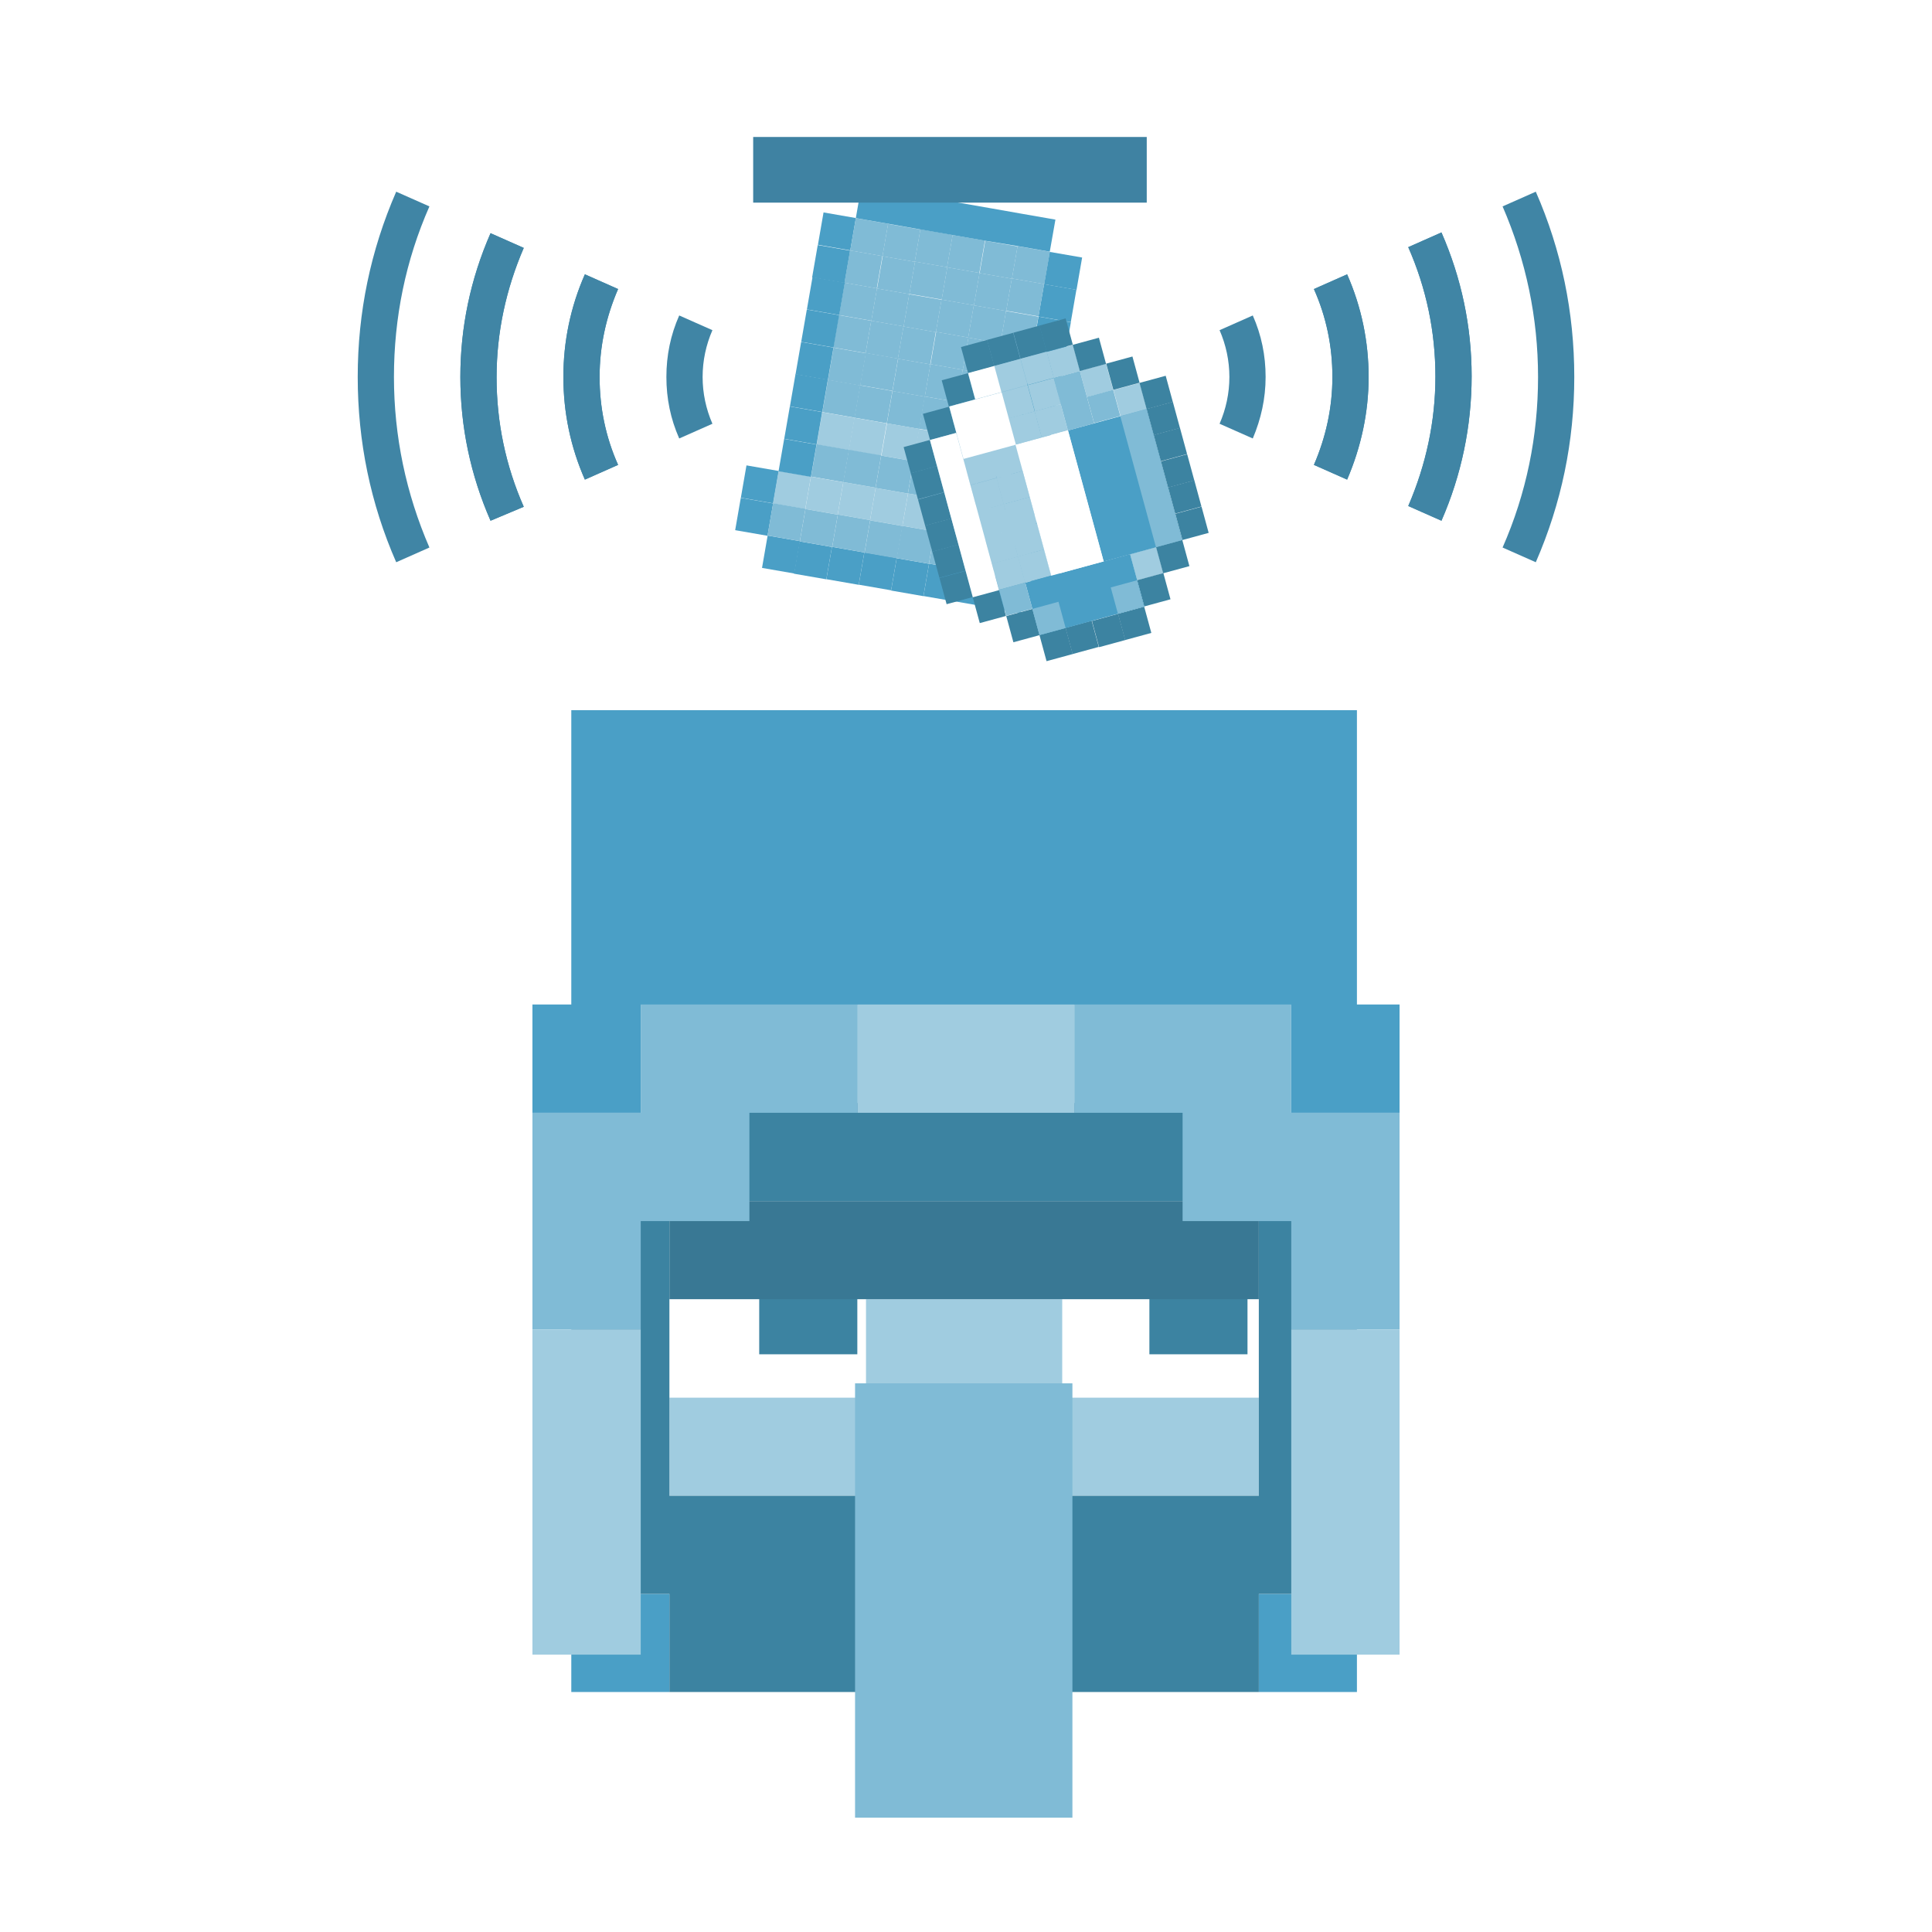
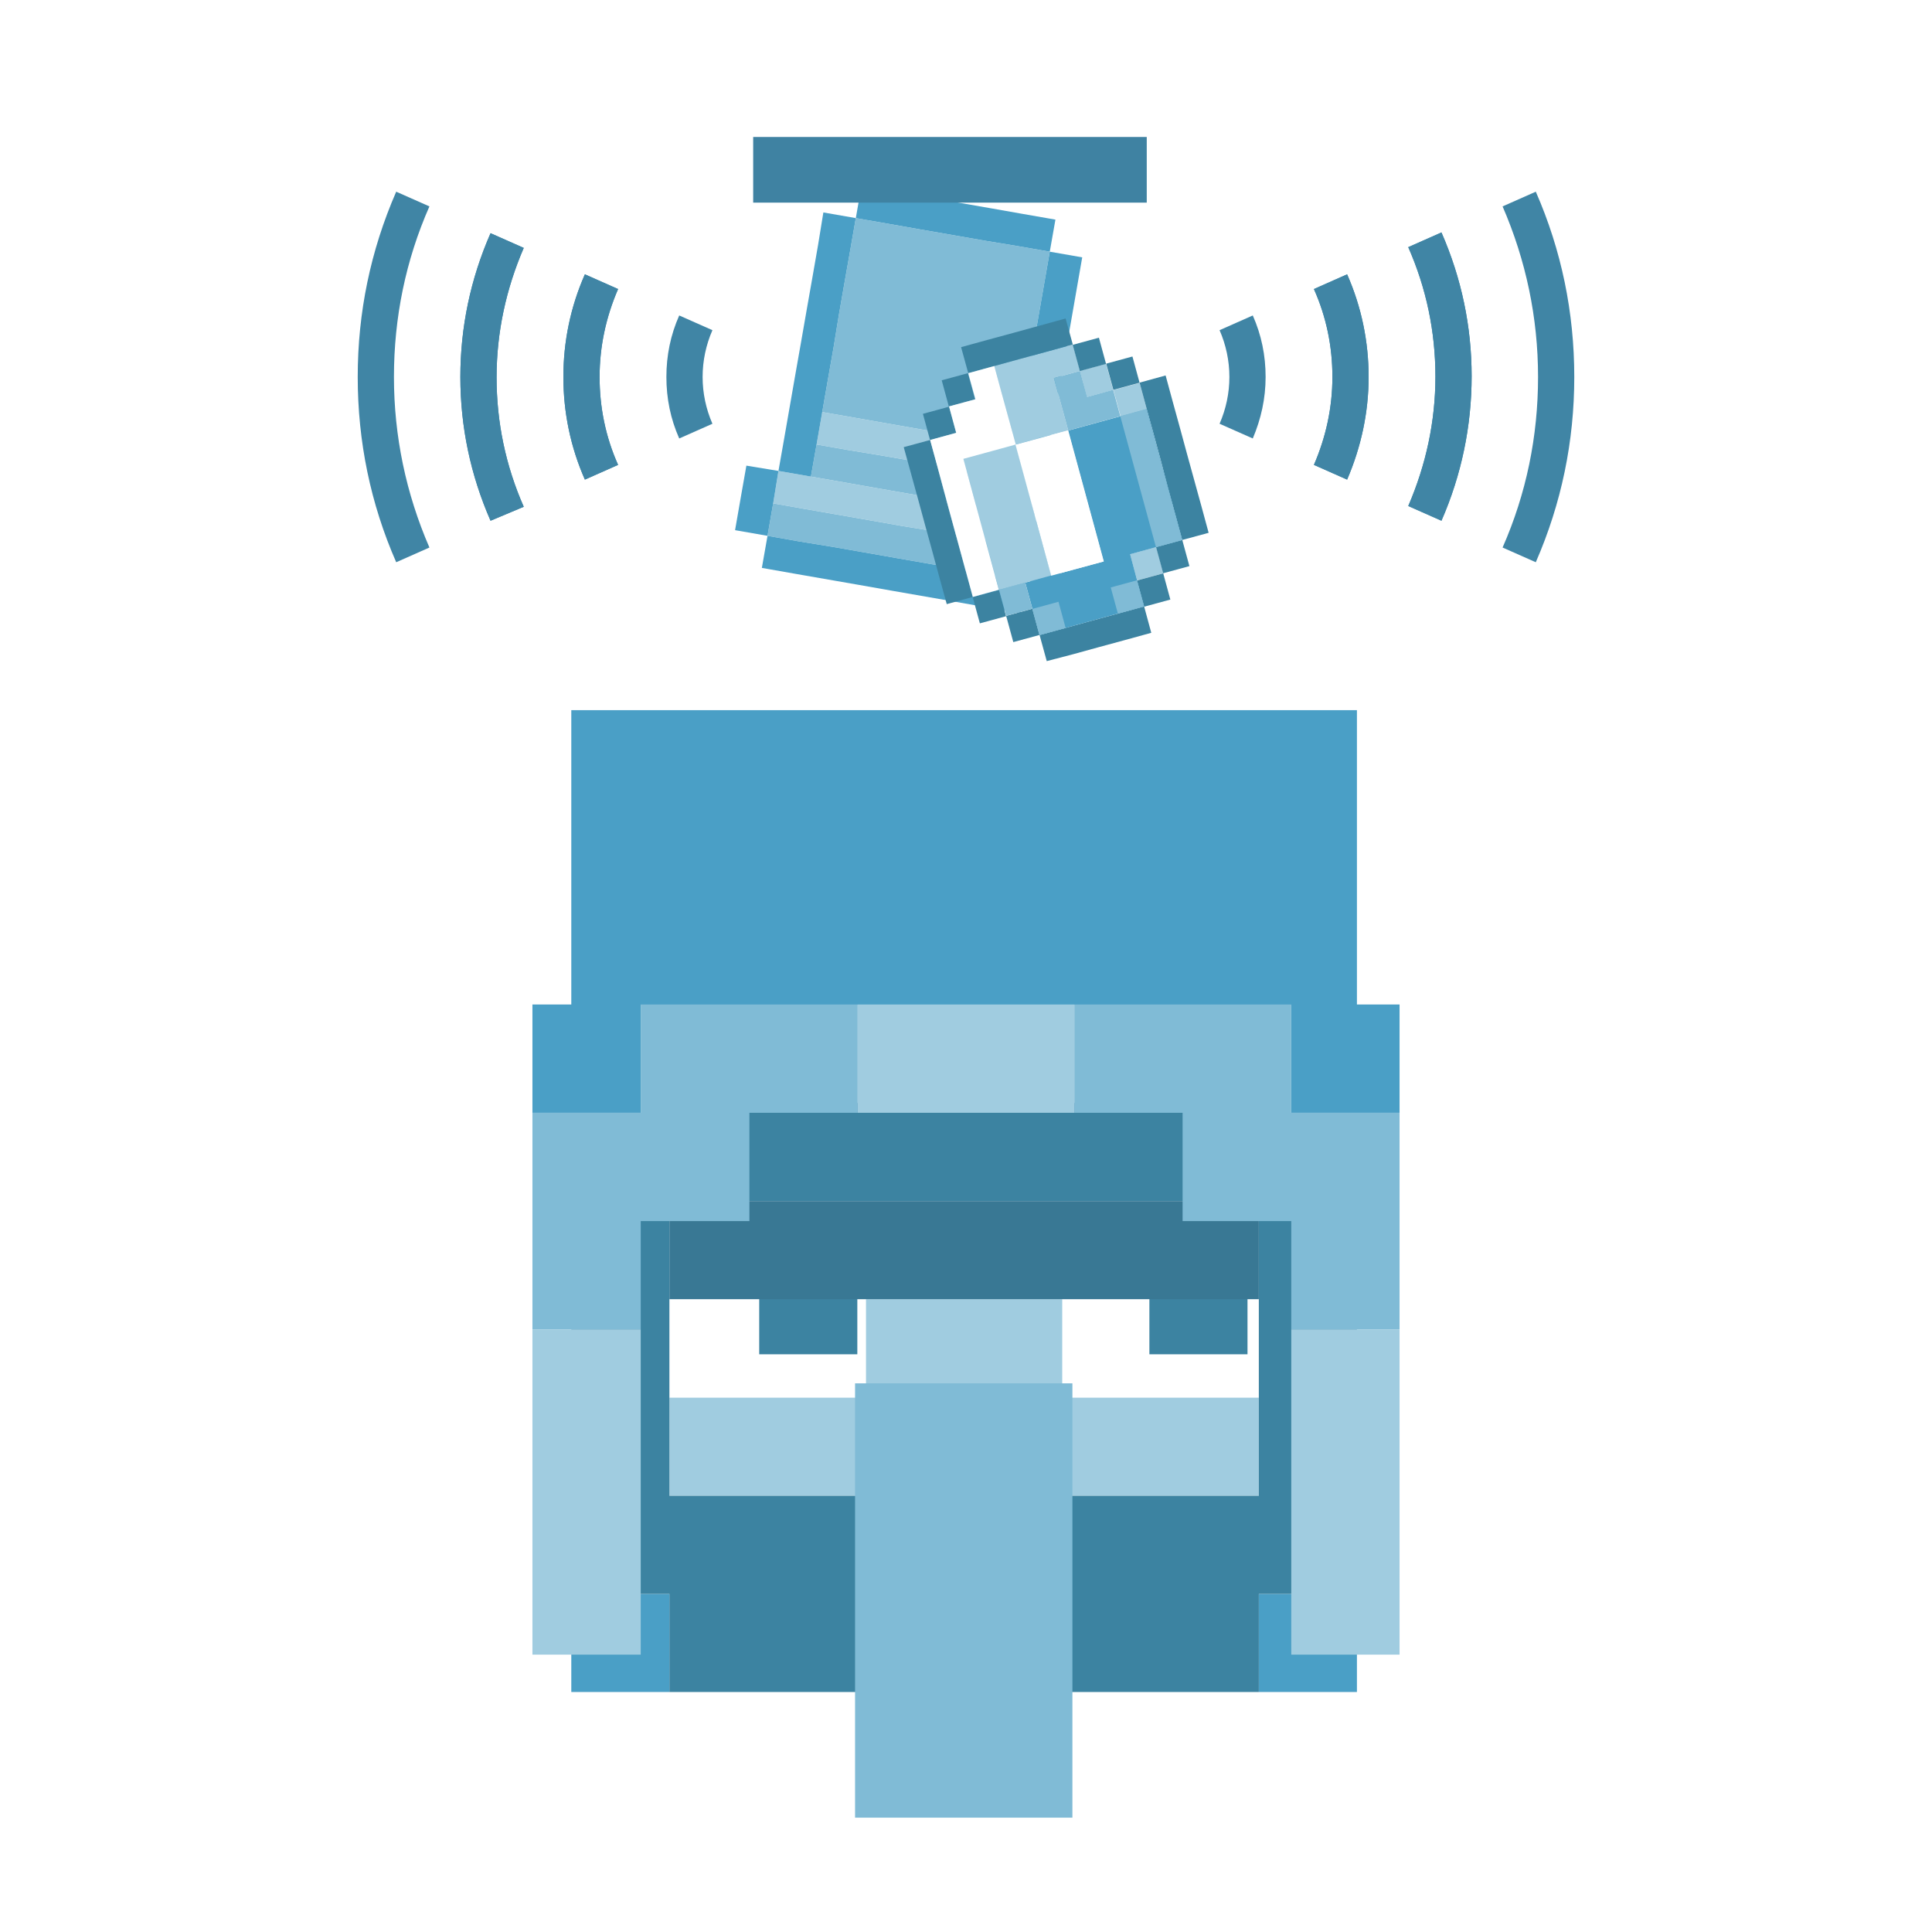
- <svg xmlns="http://www.w3.org/2000/svg" version="1.1" id="calling_bell" x="0px" y="0px" viewBox="0 0 512 512" style="enable-background:new 0 0 512 512;" xml:space="preserve">
+ <svg xmlns="http://www.w3.org/2000/svg" version="1.1" id="percurro_shamir" x="0px" y="0px" viewBox="0 0 512 512" style="enable-background:new 0 0 512 512;" xml:space="preserve">
  <style type="text/css">
	.st0{fill:#FFFFFF;}
	.st1{fill:#3C83A1;}
	.st2{fill:#A0CCE0;}
	.st3{fill:#4A9FC6;}
	.st4{fill:#397894;}
	.st5{fill:#80BBD6;}
	.st6{fill:#3F82A2;}
	.st7{fill:#4085A5;}
</style>
  <rect class="st0" width="512" height="512" />
  <g>
    <g>
      <g id="XMLID_39_">
        <rect id="XMLID_41_" x="304.6" y="332.9" class="st1" width="26" height="26" />
        <polygon class="st2" points="203.5,370.4 177.4,370.4 177.4,396.4 203.5,396.4 229.5,396.4 229.5,370.4    " />
        <rect id="XMLID_111_" x="201.2" y="332.9" class="st1" width="26" height="26" />
        <polygon class="st2" points="255.5,344.3 229.5,344.3 229.5,370.4 255.5,370.4 281.5,370.4 281.5,344.3    " />
        <rect id="XMLID_166_" x="151.4" y="422.4" class="st3" width="26" height="26" />
        <rect id="XMLID_241_" x="333.6" y="422.4" class="st3" width="26" height="26" />
        <polygon class="st4" points="307.6,318.3 281.5,318.3 255.5,318.3 229.5,318.3 203.5,318.3 177.4,318.3 177.4,344.3 203.5,344.3      229.5,344.3 255.5,344.3 281.5,344.3 307.6,344.3 333.6,344.3 333.6,318.3    " />
        <polygon class="st2" points="307.6,370.4 281.5,370.4 281.5,396.4 307.6,396.4 333.6,396.4 333.6,370.4    " />
        <g>
          <polygon class="st1" points="151.4,344.3 151.4,370.4 151.4,396.4 151.4,422.4 177.4,422.4 177.4,448.4 203.5,448.4       229.5,448.4 229.5,422.4 229.5,396.4 203.5,396.4 177.4,396.4 177.4,370.4 177.4,344.3 177.4,318.3 151.4,318.3     " />
          <polygon class="st1" points="333.6,318.3 333.6,344.3 333.6,370.4 333.6,396.4 307.6,396.4 281.5,396.4 281.5,422.4       281.5,448.4 307.6,448.4 333.6,448.4 333.6,422.4 359.6,422.4 359.6,396.4 359.6,370.4 359.6,344.3 359.6,318.3     " />
          <polygon class="st1" points="307.6,292.3 281.5,292.3 255.5,292.3 229.5,292.3 203.5,292.3 177.4,292.3 177.4,318.3       203.5,318.3 229.5,318.3 255.5,318.3 281.5,318.3 307.6,318.3 333.6,318.3 333.6,292.3     " />
        </g>
        <polygon class="st5" points="284.2,452.9 284.2,424.1 284.2,395.3 284.2,366.6 255.4,366.6 226.6,366.6 226.6,395.3 226.6,424.1      226.6,452.9 226.6,481.7 255.4,481.7 255.4,481.7 284.2,481.7 284.2,452.9    " />
      </g>
      <polygon class="st3" points="359.6,266.2 359.6,240.2 359.6,214.2 359.6,188.2 333.6,188.2 307.6,188.2 281.5,188.2 255.5,188.2     229.5,188.2 203.5,188.2 177.4,188.2 151.4,188.2 151.4,214.2 151.4,240.2 151.4,266.2 141.1,266.2 141.1,294.9 169.8,294.9     169.8,266.3 177.4,266.3 203.5,266.3 229.5,266.3 255.5,266.3 281.5,266.3 307.6,266.3 333.6,266.3 342.2,266.3 342.2,294.9     370.9,294.9 370.9,266.2   " />
      <g>
        <polygon class="st5" points="169.8,266.2 169.8,294.9 141.1,294.9 141.1,323.6 141.1,352.3 169.8,352.3 169.8,323.6 198.6,323.6      198.6,294.9 227.3,294.9 227.3,266.2 198.6,266.2    " />
        <polygon class="st5" points="342.2,294.9 342.2,266.2 313.4,266.2 284.7,266.2 284.7,294.9 313.4,294.9 313.4,323.6 342.2,323.6      342.2,352.3 370.9,352.3 370.9,323.6 370.9,294.9    " />
      </g>
      <g>
        <polygon class="st2" points="141.1,381 141.1,409.8 141.1,438.5 169.8,438.5 169.8,409.8 169.8,381 169.8,352.3 141.1,352.3         " />
        <polygon class="st2" points="227.3,266.2 227.3,294.9 256,294.9 284.7,294.9 284.7,266.2 256,266.2    " />
        <polygon class="st2" points="342.2,352.3 342.2,381 342.2,409.8 342.2,438.5 370.9,438.5 370.9,409.8 370.9,381 370.9,352.3         " />
      </g>
    </g>
    <g>
      <g id="XMLID_687_">
        <g id="XMLID_7_">
-           <rect id="XMLID_343_" x="274.4" y="84.5" transform="matrix(-0.9853 -0.1711 0.1711 -0.9853 538.2085 224.1706)" class="st3" width="8.7" height="8.7" />
-           <rect id="XMLID_342_" x="245.4" y="150.1" transform="matrix(0.1711 -0.9853 0.9853 0.1711 54.8459 374.065)" class="st3" width="8.7" height="8.7" />
-           <rect id="XMLID_341_" x="228.3" y="147.1" transform="matrix(0.1711 -0.9853 0.9853 0.1711 43.578 354.722)" class="st3" width="8.7" height="8.7" />
-           <rect id="XMLID_340_" x="236.8" y="148.6" transform="matrix(0.1711 -0.9853 0.9853 0.1711 49.2119 364.3935)" class="st3" width="8.7" height="8.7" />
-           <rect id="XMLID_339_" x="219.7" y="145.6" transform="matrix(0.1711 -0.9853 0.9853 0.1711 37.944 345.0504)" class="st3" width="8.7" height="8.7" />
-           <rect id="XMLID_338_" x="195.5" y="132.6" transform="matrix(0.9853 0.1711 -0.1711 0.9853 26.3788 -32.1723)" class="st3" width="8.7" height="8.7" />
-           <rect id="XMLID_337_" x="197" y="124" transform="matrix(0.9853 0.1711 -0.1711 0.9853 24.9353 -32.5531)" class="st3" width="8.7" height="8.7" />
-           <rect id="XMLID_336_" x="202.6" y="142.7" transform="matrix(0.1711 -0.9853 0.9853 0.1711 26.676 325.7074)" class="st3" width="8.7" height="8.7" />
-           <rect id="XMLID_335_" x="274.1" y="137.4" transform="matrix(-0.9853 -0.1711 0.1711 -0.9853 528.4474 329.0832)" class="st3" width="8.7" height="8.7" />
-           <rect id="XMLID_334_" x="262.5" y="153.1" transform="matrix(0.1711 -0.9853 0.9853 0.1711 66.1139 393.4081)" class="st3" width="8.7" height="8.7" />
-           <rect id="XMLID_333_" x="272.6" y="146" transform="matrix(-0.9853 -0.1711 0.1711 -0.9853 524.0291 345.8322)" class="st3" width="8.7" height="8.7" />
-           <rect id="XMLID_332_" x="254" y="151.6" transform="matrix(0.1711 -0.9853 0.9853 0.1711 60.4799 383.7365)" class="st3" width="8.7" height="8.7" />
-           <rect id="XMLID_331_" x="241.6" y="70" transform="matrix(-0.1711 0.9853 -0.9853 -0.1711 361.3627 -155.2608)" class="st5" width="8.7" height="8.7" />
-           <rect id="XMLID_330_" x="233.1" y="68.5" transform="matrix(-0.1711 0.9853 -0.9853 -0.1711 349.8669 -148.5641)" class="st5" width="8.7" height="8.7" />
-           <rect id="XMLID_329_" x="250.2" y="71.5" transform="matrix(-0.1711 0.9853 -0.9853 -0.1711 372.8586 -161.9576)" class="st5" width="8.7" height="8.7" />
-           <rect id="XMLID_328_" x="224.5" y="67.1" transform="matrix(-0.1711 0.9853 -0.9853 -0.1711 338.371 -141.8674)" class="st5" width="8.7" height="8.7" />
-           <rect id="XMLID_327_" x="275.9" y="76" transform="matrix(-0.1711 0.9853 -0.9853 -0.1711 407.3462 -182.0477)" class="st3" width="8.7" height="8.7" />
-           <rect id="XMLID_326_" x="235.7" y="104.3" transform="matrix(0.9853 0.1711 -0.1711 0.9853 22.1279 -39.4697)" class="st5" width="8.7" height="8.7" />
-           <rect id="XMLID_325_" x="267.3" y="74.5" transform="matrix(-0.1711 0.9853 -0.9853 -0.1711 395.8503 -175.351)" class="st5" width="8.7" height="8.7" />
-           <rect id="XMLID_324_" x="216" y="65.6" transform="matrix(-0.1711 0.9853 -0.9853 -0.1711 326.8752 -135.1707)" class="st3" width="8.7" height="8.7" />
-           <rect id="XMLID_323_" x="211.1" y="144.1" transform="matrix(0.1711 -0.9853 0.9853 0.1711 32.31 335.3789)" class="st3" width="8.7" height="8.7" />
-           <rect id="XMLID_322_" x="268.8" y="65.9" transform="matrix(-0.1711 0.9853 -0.9853 -0.1711 389.1536 -186.8468)" class="st5" width="8.7" height="8.7" />
-           <rect id="XMLID_321_" x="260.3" y="64.4" transform="matrix(-0.1711 0.9853 -0.9853 -0.1711 377.6578 -180.1501)" class="st5" width="8.7" height="8.7" />
-           <rect id="XMLID_320_" x="277.4" y="67.4" transform="matrix(-0.1711 0.9853 -0.9853 -0.1711 400.6495 -193.5435)" class="st3" width="8.7" height="8.7" />
-           <rect id="XMLID_319_" x="251.7" y="63" transform="matrix(-0.1711 0.9853 -0.9853 -0.1711 366.1619 -173.4534)" class="st5" width="8.7" height="8.7" />
-           <rect id="XMLID_318_" x="217.4" y="57" transform="matrix(-0.1711 0.9853 -0.9853 -0.1711 320.1785 -146.6666)" class="st3" width="8.7" height="8.7" />
-           <rect id="XMLID_317_" x="243.1" y="61.5" transform="matrix(-0.1711 0.9853 -0.9853 -0.1711 354.666 -166.7567)" class="st5" width="8.7" height="8.7" />
-           <rect id="XMLID_316_" x="234.6" y="60" transform="matrix(-0.1711 0.9853 -0.9853 -0.1711 343.1702 -160.06)" class="st5" width="8.7" height="8.7" />
-           <rect id="XMLID_315_" x="226" y="58.5" transform="matrix(-0.1711 0.9853 -0.9853 -0.1711 331.6743 -153.3633)" class="st5" width="8.7" height="8.7" />
-           <rect id="XMLID_314_" x="258.8" y="73" transform="matrix(-0.1711 0.9853 -0.9853 -0.1711 384.3545 -168.6543)" class="st5" width="8.7" height="8.7" />
-           <rect id="XMLID_313_" x="220.1" y="92.8" transform="matrix(0.9853 0.1711 -0.1711 0.9853 19.9227 -36.9634)" class="st5" width="8.7" height="8.7" />
-           <rect id="XMLID_312_" x="218.6" y="101.3" transform="matrix(0.9853 0.1711 -0.1711 0.9853 21.3662 -36.5826)" class="st5" width="8.7" height="8.7" />
-           <rect id="XMLID_311_" x="221.5" y="84.2" transform="matrix(0.9853 0.1711 -0.1711 0.9853 18.4792 -37.3442)" class="st5" width="8.7" height="8.7" />
-           <rect id="XMLID_310_" x="217.1" y="109.9" transform="matrix(0.9853 0.1711 -0.1711 0.9853 22.8098 -36.2018)" class="st2" width="8.7" height="8.7" />
-           <rect id="XMLID_309_" x="247.2" y="88.6" transform="matrix(-0.1711 0.9853 -0.9853 -0.1711 386.252 -138.9658)" class="st5" width="8.7" height="8.7" />
-           <rect id="XMLID_308_" x="238.7" y="87.2" transform="matrix(-0.1711 0.9853 -0.9853 -0.1711 374.7562 -132.2691)" class="st5" width="8.7" height="8.7" />
-           <rect id="XMLID_307_" x="255.8" y="90.1" transform="matrix(-0.1711 0.9853 -0.9853 -0.1711 397.7479 -145.6625)" class="st5" width="8.7" height="8.7" />
-           <rect id="XMLID_306_" x="230.1" y="85.7" transform="matrix(-0.1711 0.9853 -0.9853 -0.1711 363.2603 -125.5724)" class="st5" width="8.7" height="8.7" />
-           <rect id="XMLID_305_" x="256.9" y="134.4" transform="matrix(-0.9853 -0.1711 0.1711 -0.9853 494.9494 320.2465)" class="st2" width="8.7" height="8.7" />
-           <rect id="XMLID_304_" x="239.8" y="131.5" transform="matrix(0.1711 -0.9853 0.9853 0.1711 68.555 353.1255)" class="st2" width="8.7" height="8.7" />
-           <rect id="XMLID_303_" x="215.6" y="118.4" transform="matrix(0.9853 0.1711 -0.1711 0.9853 24.2533 -35.821)" class="st5" width="8.7" height="8.7" />
-           <rect id="XMLID_302_" x="231.2" y="130" transform="matrix(0.1711 -0.9853 0.9853 0.1711 62.921 343.454)" class="st2" width="8.7" height="8.7" />
-           <rect id="XMLID_301_" x="214.1" y="127" transform="matrix(0.1711 -0.9853 0.9853 0.1711 51.653 324.111)" class="st2" width="8.7" height="8.7" />
-           <rect id="XMLID_300_" x="222.7" y="128.5" transform="matrix(0.1711 -0.9853 0.9853 0.1711 57.287 333.7825)" class="st2" width="8.7" height="8.7" />
-           <rect id="XMLID_299_" x="248.4" y="133" transform="matrix(0.1711 -0.9853 0.9853 0.1711 74.189 362.7971)" class="st2" width="8.7" height="8.7" />
-           <rect id="XMLID_298_" x="237.2" y="95.7" transform="matrix(-0.1711 0.9853 -0.9853 -0.1711 381.4529 -120.7732)" class="st5" width="8.7" height="8.7" />
-           <rect id="XMLID_297_" x="228.6" y="94.2" transform="matrix(0.9853 0.1711 -0.1711 0.9853 20.3035 -38.4069)" class="st5" width="8.7" height="8.7" />
-           <rect id="XMLID_296_" x="245.7" y="97.2" transform="matrix(-0.1711 0.9853 -0.9853 -0.1711 392.9488 -127.47)" class="st5" width="8.7" height="8.7" />
-           <rect id="XMLID_295_" x="234.2" y="112.9" transform="matrix(0.1711 -0.9853 0.9853 0.1711 82.2641 332.1861)" class="st2" width="8.7" height="8.7" />
-           <rect id="XMLID_294_" x="244.3" y="105.8" transform="matrix(-0.9853 -0.1711 0.1711 -0.9853 474.7064 261.1627)" class="st5" width="8.7" height="8.7" />
-           <rect id="XMLID_293_" x="227.1" y="102.8" transform="matrix(0.9853 0.1711 -0.1711 0.9853 21.7471 -38.0261)" class="st5" width="8.7" height="8.7" />
-           <rect id="XMLID_292_" x="242.8" y="114.3" transform="matrix(-0.9853 -0.1711 0.1711 -0.9853 470.288 277.9117)" class="st2" width="8.7" height="8.7" />
-           <rect id="XMLID_291_" x="272.9" y="93.1" transform="matrix(-0.9853 -0.1711 0.1711 -0.9853 533.7902 240.9197)" class="st3" width="8.7" height="8.7" />
-           <rect id="XMLID_290_" x="251.3" y="115.8" transform="matrix(-0.9853 -0.1711 0.1711 -0.9853 487.037 282.3301)" class="st2" width="8.7" height="8.7" />
-           <rect id="XMLID_289_" x="252.8" y="107.3" transform="matrix(-0.9853 -0.1711 0.1711 -0.9853 491.4554 265.5811)" class="st5" width="8.7" height="8.7" />
-           <rect id="XMLID_288_" x="249.9" y="124.4" transform="matrix(-0.9853 -0.1711 0.1711 -0.9853 482.6187 299.0791)" class="st5" width="8.7" height="8.7" />
-           <rect id="XMLID_287_" x="254.3" y="98.7" transform="matrix(-0.9853 -0.1711 0.1711 -0.9853 495.8737 248.832)" class="st5" width="8.7" height="8.7" />
-           <rect id="XMLID_286_" x="225.6" y="111.4" transform="matrix(0.9853 0.1711 -0.1711 0.9853 23.1906 -37.6453)" class="st2" width="8.7" height="8.7" />
-           <rect id="XMLID_285_" x="224.2" y="119.9" transform="matrix(0.1711 -0.9853 0.9853 0.1711 66.9585 328.1485)" class="st5" width="8.7" height="8.7" />
-           <rect id="XMLID_284_" x="232.7" y="121.4" transform="matrix(0.1711 -0.9853 0.9853 0.1711 72.5925 337.82)" class="st5" width="8.7" height="8.7" />
-           <rect id="XMLID_283_" x="241.3" y="122.9" transform="matrix(0.1711 -0.9853 0.9853 0.1711 78.2265 347.4916)" class="st5" width="8.7" height="8.7" />
-           <rect id="XMLID_282_" x="229.7" y="138.6" transform="matrix(0.1711 -0.9853 0.9853 0.1711 53.2495 349.088)" class="st5" width="8.7" height="8.7" />
-           <rect id="XMLID_281_" x="238.3" y="140" transform="matrix(0.1711 -0.9853 0.9853 0.1711 58.8835 358.7595)" class="st5" width="8.7" height="8.7" />
-           <rect id="XMLID_280_" x="221.2" y="137.1" transform="matrix(0.1711 -0.9853 0.9853 0.1711 47.6155 339.4164)" class="st5" width="8.7" height="8.7" />
-           <rect id="XMLID_279_" x="246.9" y="141.5" transform="matrix(0.1711 -0.9853 0.9853 0.1711 64.5174 368.431)" class="st5" width="8.7" height="8.7" />
-           <rect id="XMLID_278_" x="205.5" y="125.5" transform="matrix(0.9853 0.1711 -0.1711 0.9853 25.3161 -33.9966)" class="st2" width="8.7" height="8.7" />
-           <rect id="XMLID_277_" x="212.6" y="135.6" transform="matrix(0.1711 -0.9853 0.9853 0.1711 41.9815 329.7449)" class="st5" width="8.7" height="8.7" />
-           <rect id="XMLID_276_" x="204.1" y="134.1" transform="matrix(0.1711 -0.9853 0.9853 0.1711 36.3476 320.0734)" class="st5" width="8.7" height="8.7" />
-           <rect id="XMLID_275_" x="207" y="117" transform="matrix(0.9853 0.1711 -0.1711 0.9853 23.8725 -34.3774)" class="st3" width="8.7" height="8.7" />
-           <rect id="XMLID_274_" x="255.4" y="143" transform="matrix(0.1711 -0.9853 0.9853 0.1711 70.1514 378.1025)" class="st5" width="8.7" height="8.7" />
-           <rect id="XMLID_273_" x="268.5" y="118.8" transform="matrix(-0.9853 -0.1711 0.1711 -0.9853 520.5351 291.1668)" class="st3" width="8.7" height="8.7" />
-           <rect id="XMLID_272_" x="258.4" y="125.9" transform="matrix(-0.9853 -0.1711 0.1711 -0.9853 499.3677 303.4975)" class="st5" width="8.7" height="8.7" />
-           <rect id="XMLID_271_" x="270" y="110.2" transform="matrix(-0.9853 -0.1711 0.1711 -0.9853 524.9535 274.4178)" class="st3" width="8.7" height="8.7" />
-           <rect id="XMLID_268_" x="267" y="127.4" transform="matrix(-0.9853 -0.1711 0.1711 -0.9853 516.1168 307.9158)" class="st3" width="8.7" height="8.7" />
-           <rect id="XMLID_264_" x="264" y="144.5" transform="matrix(-0.9853 -0.1711 0.1711 -0.9853 507.2801 341.4139)" class="st5" width="8.7" height="8.7" />
-           <rect id="XMLID_263_" x="265.5" y="135.9" transform="matrix(-0.9853 -0.1711 0.1711 -0.9853 511.6984 324.6649)" class="st2" width="8.7" height="8.7" />
-           <rect id="XMLID_262_" x="271.4" y="101.7" transform="matrix(-0.9853 -0.1711 0.1711 -0.9853 529.3718 257.6687)" class="st3" width="8.7" height="8.7" />
-           <rect id="XMLID_230_" x="265.9" y="83.1" transform="matrix(-0.1711 0.9853 -0.9853 -0.1711 402.547 -163.8551)" class="st5" width="8.7" height="8.7" />
-           <rect id="XMLID_228_" x="248.7" y="80.1" transform="matrix(-0.1711 0.9853 -0.9853 -0.1711 379.5553 -150.4617)" class="st5" width="8.7" height="8.7" />
-           <rect id="XMLID_227_" x="264.4" y="91.6" transform="matrix(-0.9853 -0.1711 0.1711 -0.9853 517.0411 236.5013)" class="st5" width="8.7" height="8.7" />
-           <rect id="XMLID_226_" x="257.3" y="81.6" transform="matrix(-0.1711 0.9853 -0.9853 -0.1711 391.0512 -157.1584)" class="st5" width="8.7" height="8.7" />
-           <rect id="XMLID_218_" x="259.9" y="117.3" transform="matrix(-0.9853 -0.1711 0.1711 -0.9853 503.7861 286.7484)" class="st2" width="8.7" height="8.7" />
-           <rect id="XMLID_215_" x="261.4" y="108.8" transform="matrix(-0.9853 -0.1711 0.1711 -0.9853 508.2044 269.9994)" class="st5" width="8.7" height="8.7" />
-           <rect id="XMLID_214_" x="262.9" y="100.2" transform="matrix(-0.9853 -0.1711 0.1711 -0.9853 512.6228 253.2504)" class="st5" width="8.7" height="8.7" />
-           <rect id="XMLID_180_" x="210" y="99.8" transform="matrix(0.9853 0.1711 -0.1711 0.9853 20.9854 -35.139)" class="st3" width="8.7" height="8.7" />
-           <rect id="XMLID_72_" x="211.5" y="91.3" transform="matrix(0.9853 0.1711 -0.1711 0.9853 19.5419 -35.5198)" class="st3" width="8.7" height="8.7" />
-           <rect id="XMLID_15_" x="208.5" y="108.4" transform="matrix(0.9853 0.1711 -0.1711 0.9853 22.429 -34.7582)" class="st3" width="8.7" height="8.7" />
-           <rect id="XMLID_14_" x="240.2" y="78.6" transform="matrix(-0.1711 0.9853 -0.9853 -0.1711 368.0594 -143.765)" class="st5" width="8.7" height="8.7" />
-           <rect id="XMLID_13_" x="213" y="82.7" transform="matrix(0.9853 0.1711 -0.1711 0.9853 18.0984 -35.9006)" class="st3" width="8.7" height="8.7" />
-           <rect id="XMLID_12_" x="231.6" y="77.1" transform="matrix(-0.1711 0.9853 -0.9853 -0.1711 356.5636 -137.0683)" class="st5" width="8.7" height="8.7" />
-           <rect id="XMLID_10_" x="223" y="75.6" transform="matrix(-0.1711 0.9853 -0.9853 -0.1711 345.0677 -130.3716)" class="st5" width="8.7" height="8.7" />
-           <rect id="XMLID_9_" x="214.5" y="74.1" transform="matrix(0.9853 0.1711 -0.1711 0.9853 16.6548 -36.2814)" class="st3" width="8.7" height="8.7" />
-           <polygon id="XMLID_8_" class="st3" points="271.1,56.7 262.6,55.2 254,53.7 245.4,52.2 236.9,50.7 228.3,49.2 226.8,57.8       235.4,59.3 243.9,60.8 252.5,62.3 261.1,63.8 269.6,65.2 278.2,66.7 279.7,58.2     " />
+           <g>
+             <polygon class="st2" points="233.5,120.7 242.1,122.2 250.7,123.7 259.2,125.2 267.8,126.7 269.3,118.1 260.7,116.6        252.1,115.2 243.6,113.7 235,112.2 226.5,110.7 217.9,109.2 216.4,117.8 225,119.3      " />
+             <polygon class="st2" points="266.3,135.3 257.7,133.8 249.2,132.3 240.6,130.8 232,129.3 223.5,127.8 214.9,126.3 206.3,124.8        204.9,133.4 213.4,134.9 222,136.4 230.6,137.9 239.1,139.4 247.7,140.8 256.2,142.3 264.8,143.8 273.4,145.3 274.9,136.7             " />
+           </g>
+           <g>
+             <polygon class="st5" points="269.6,65.2 261.1,63.8 252.5,62.3 243.9,60.8 235.4,59.3 226.8,57.8 225.3,66.4 223.8,74.9        222.3,83.5 220.9,92.1 219.4,100.6 217.9,109.2 226.5,110.7 235,112.2 243.6,113.7 252.1,115.2 260.7,116.6 269.3,118.1        270.8,109.6 272.3,101 273.7,92.4 275.2,83.9 276.7,75.3 278.2,66.7      " />
+             <polygon class="st5" points="232,129.3 240.6,130.8 249.2,132.3 257.7,133.8 266.3,135.3 267.8,126.7 259.2,125.2 250.7,123.7        242.1,122.2 233.5,120.7 225,119.3 216.4,117.8 214.9,126.3 223.5,127.8      " />
+             <polygon class="st5" points="256.2,142.3 247.7,140.8 239.1,139.4 230.6,137.9 222,136.4 213.4,134.9 204.9,133.4 203.4,142        211.9,143.5 220.5,144.9 229.1,146.4 237.6,147.9 246.2,149.4 254.8,150.9 263.3,152.4 271.9,153.9 273.4,145.3 264.8,143.8             " />
+           </g>
+           <g>
+             <polygon class="st3" points="271.9,153.9 280.5,155.4 281.9,146.8 283.4,138.2 274.9,136.7 273.4,145.3      " />
+             <polygon class="st3" points="254.8,150.9 246.2,149.4 237.6,147.9 229.1,146.4 220.5,144.9 211.9,143.5 203.4,142 201.9,150.5        210.4,152 219,153.5 227.6,155 236.1,156.5 244.7,158 253.3,159.5 261.8,161 270.4,162.4 271.9,153.9 263.3,152.4      " />
+             <polygon class="st3" points="206.3,124.8 197.8,123.4 196.3,131.9 194.8,140.5 203.4,142 204.9,133.4      " />
+             <polygon class="st3" points="278.2,66.7 276.7,75.3 275.2,83.9 273.7,92.4 272.3,101 270.8,109.6 269.3,118.1 267.8,126.7        266.3,135.3 274.9,136.7 276.4,128.2 277.8,119.6 279.3,111 280.8,102.5 282.3,93.9 283.8,85.4 285.3,76.8 286.8,68.2      " />
+             <polygon class="st3" points="216.4,117.8 217.9,109.2 219.4,100.6 220.9,92.1 222.3,83.5 223.8,74.9 225.3,66.4 226.8,57.8        218.2,56.3 216.8,64.9 215.3,73.5 213.8,82 212.3,90.6 210.8,99.1 209.3,107.7 207.8,116.3 206.3,124.8 214.9,126.3      " />
+             <polygon class="st3" points="243.9,60.8 252.5,62.3 261.1,63.8 269.6,65.2 278.2,66.7 279.7,58.2 271.1,56.7 262.6,55.2        254,53.7 245.4,52.2 236.9,50.7 228.3,49.2 226.8,57.8 235.4,59.3      " />
+           </g>
        </g>
        <polygon id="XMLID_4_" class="st6" points="295.2,36.3 286.5,36.3 286.5,36.3 274.9,36.3 263.4,36.3 251.8,36.3 240.2,36.3      228.6,36.3 217,36.3 217,36.3 208.3,36.3 199.6,36.3 199.6,45 199.6,53.7 208.3,53.7 217,53.7 228.6,53.7 240.2,53.7 251.8,53.7      263.4,53.7 274.9,53.7 286.5,53.7 295.2,53.7 303.9,53.7 303.9,45 303.9,36.3    " />
      </g>
      <g id="XMLID_348_">
        <path id="XMLID_347_" class="st7" d="M407,149l-8.8-3.9c6.3-14.3,9.4-29.5,9.4-45.2s-3.2-30.9-9.4-45.2l8.8-3.9     c6.8,15.5,10.2,32,10.2,49.1S413.8,133.4,407,149z" />
        <path id="XMLID_350_" class="st7" d="M382,138l-8.8-3.9c4.7-10.9,7.2-22.4,7.2-34.3s-2.4-23.4-7.2-34.3l8.8-3.9     c5.3,12.1,8,24.9,8,38.1S387.3,125.9,382,138z" />
        <path id="XMLID_346_" class="st7" d="M382,138l-8.8-3.9c4.7-10.9,7.2-22.4,7.2-34.3s-2.4-23.4-7.2-34.3l8.8-3.9     c5.3,12.1,8,24.9,8,38.1S387.3,125.9,382,138z" />
        <path id="XMLID_351_" class="st7" d="M357,127.1l-8.8-3.9c3.2-7.4,4.9-15.2,4.9-23.3s-1.6-15.9-4.9-23.3l8.8-3.9     c3.8,8.6,5.7,17.8,5.7,27.2S360.7,118.5,357,127.1z" />
        <path id="XMLID_353_" class="st7" d="M357,127.1l-8.8-3.9c3.2-7.4,4.9-15.2,4.9-23.3s-1.6-15.9-4.9-23.3l8.8-3.9     c3.8,8.6,5.7,17.8,5.7,27.2S360.7,118.5,357,127.1z" />
        <path id="XMLID_358_" class="st7" d="M332,116.2l-8.8-3.9c1.7-3.9,2.6-8.1,2.6-12.4s-0.9-8.5-2.6-12.4l8.8-3.9     c2.3,5.2,3.4,10.6,3.4,16.3S334.2,111,332,116.2z" />
      </g>
      <g id="XMLID_352_">
        <path id="XMLID_357_" class="st7" d="M105,149c-6.8-15.5-10.2-32-10.2-49.1s3.4-33.5,10.2-49.1l8.8,3.9     c-6.3,14.3-9.4,29.5-9.4,45.2s3.2,30.9,9.4,45.2L105,149z" />
        <path id="XMLID_356_" class="st7" d="M130,138c-5.3-12.1-8-24.9-8-38.1s2.7-26,8-38.1l8.8,3.9c-4.7,10.9-7.2,22.4-7.2,34.3     s2.4,23.4,7.2,34.3L130,138z" />
        <path id="XMLID_355_" class="st7" d="M130,138c-5.3-12.1-8-24.9-8-38.1s2.7-26,8-38.1l8.8,3.9c-4.7,10.9-7.2,22.4-7.2,34.3     s2.4,23.4,7.2,34.3L130,138z" />
        <path id="XMLID_354_" class="st7" d="M155,127.1c-3.8-8.6-5.7-17.8-5.7-27.2s1.9-18.6,5.7-27.2l8.8,3.9     c-3.2,7.4-4.9,15.2-4.9,23.3s1.6,15.9,4.9,23.3L155,127.1z" />
        <path id="XMLID_441_" class="st7" d="M155,127.1c-3.8-8.6-5.7-17.8-5.7-27.2s1.9-18.6,5.7-27.2l8.8,3.9     c-3.2,7.4-4.9,15.2-4.9,23.3s1.6,15.9,4.9,23.3L155,127.1z" />
        <path id="XMLID_645_" class="st7" d="M180,116.2c-2.3-5.2-3.4-10.6-3.4-16.3s1.1-11.1,3.4-16.3l8.8,3.9     c-1.7,3.9-2.6,8.1-2.6,12.4s0.9,8.5,2.6,12.4L180,116.2z" />
      </g>
      <g id="XMLID_707_">
        <g id="XMLID_714_">
-           <rect id="XMLID_1559_" x="255.5" y="90.9" transform="matrix(0.9648 -0.2628 0.2628 0.9648 -15.7248 71.417)" class="st1" width="7.2" height="7.2" />
-           <rect id="XMLID_1558_" x="262.4" y="89" transform="matrix(0.9648 -0.2628 0.2628 0.9648 -14.9839 73.1746)" class="st1" width="7.2" height="7.2" />
-           <rect id="XMLID_1557_" x="269.4" y="87.1" transform="matrix(0.9648 -0.2628 0.2628 0.9648 -14.243 74.9322)" class="st1" width="7.2" height="7.2" />
-           <rect id="XMLID_1554_" x="264.3" y="95.9" transform="matrix(0.9648 -0.2628 0.2628 0.9648 -16.7415 73.9155)" class="st2" width="7.2" height="7.2" />
-           <rect id="XMLID_1551_" x="271.3" y="94" transform="matrix(0.9648 -0.2628 0.2628 0.9648 -16.0006 75.6731)" class="st2" width="7.2" height="7.2" />
-           <rect id="XMLID_1548_" x="278.2" y="92.2" transform="matrix(0.9648 -0.2628 0.2628 0.9648 -15.2598 77.4307)" class="st2" width="7.2" height="7.2" />
          <rect id="XMLID_1545_" x="287" y="97.2" transform="matrix(0.9648 -0.2628 0.2628 0.9648 -16.2765 79.9292)" class="st2" width="7.2" height="7.2" />
          <rect id="XMLID_1542_" x="295.9" y="102.3" transform="matrix(0.9648 -0.2628 0.2628 0.9648 -17.2932 82.4276)" class="st2" width="7.2" height="7.2" />
          <rect id="XMLID_1539_" x="300.3" y="145.8" transform="matrix(0.9648 -0.2628 0.2628 0.9648 -28.5797 85.1153)" class="st2" width="7.2" height="7.2" />
-           <rect id="XMLID_1538_" x="287.4" y="110.6" transform="matrix(0.9648 -0.2628 0.2628 0.9648 -23.3069 82.8926)" class="st3" width="21.6" height="36" />
-           <rect id="XMLID_1535_" x="266.2" y="102.9" transform="matrix(0.9648 -0.2628 0.2628 0.9648 -18.4991 74.6564)" class="st2" width="7.2" height="7.2" />
-           <rect id="XMLID_1532_" x="273.2" y="101" transform="matrix(0.9648 -0.2628 0.2628 0.9648 -17.7582 76.414)" class="st2" width="7.2" height="7.2" />
-           <rect id="XMLID_1529_" x="268.1" y="109.8" transform="matrix(0.9648 -0.2628 0.2628 0.9648 -20.2567 75.3972)" class="st2" width="7.2" height="7.2" />
-           <rect id="XMLID_1526_" x="275" y="107.9" transform="matrix(0.9648 -0.2628 0.2628 0.9648 -19.5158 77.1548)" class="st2" width="7.2" height="7.2" />
-           <rect id="XMLID_1525_" x="276.3" y="85.2" transform="matrix(0.9648 -0.2628 0.2628 0.9648 -13.5022 76.6898)" class="st1" width="7.2" height="7.2" />
+           <polygon class="st2" points="279.3,100.2 286.2,98.3 284.3,91.3 277.4,93.2 270.4,95.1 263.5,97 265.4,104 267.3,110.9       269.2,117.8 276.1,115.9 283.1,114.1 281.2,107.1     " />
          <rect id="XMLID_1524_" x="285.1" y="90.3" transform="matrix(0.9648 -0.2628 0.2628 0.9648 -14.5189 79.1883)" class="st1" width="7.2" height="7.2" />
          <rect id="XMLID_1523_" x="250.4" y="99.7" transform="matrix(0.9648 -0.2628 0.2628 0.9648 -18.2232 70.4003)" class="st1" width="7.2" height="7.2" />
          <rect id="XMLID_1522_" x="245.4" y="108.6" transform="matrix(0.9648 -0.2628 0.2628 0.9648 -20.7217 69.3836)" class="st1" width="7.2" height="7.2" />
-           <rect id="XMLID_1521_" x="240.3" y="117.4" transform="matrix(0.9648 -0.2628 0.2628 0.9648 -23.2202 68.3668)" class="st1" width="7.2" height="7.2" />
-           <rect id="XMLID_1520_" x="242.2" y="124.3" transform="matrix(0.9648 -0.2628 0.2628 0.9648 -24.9778 69.1077)" class="st1" width="7.2" height="7.2" />
-           <rect id="XMLID_1519_" x="244.1" y="131.3" transform="matrix(0.9648 -0.2628 0.2628 0.9648 -26.7354 69.8486)" class="st1" width="7.2" height="7.2" />
-           <rect id="XMLID_1518_" x="246" y="138.2" transform="matrix(0.9648 -0.2628 0.2628 0.9648 -28.493 70.5895)" class="st1" width="7.2" height="7.2" />
-           <rect id="XMLID_1517_" x="247.9" y="145.1" transform="matrix(0.9648 -0.2628 0.2628 0.9648 -30.2506 71.3303)" class="st1" width="7.2" height="7.2" />
-           <rect id="XMLID_1516_" x="249.8" y="152.1" transform="matrix(0.9648 -0.2628 0.2628 0.9648 -32.0082 72.0712)" class="st1" width="7.2" height="7.2" />
-           <rect id="XMLID_1515_" x="302.8" y="100.4" transform="matrix(0.9648 -0.2628 0.2628 0.9648 -16.5523 84.1852)" class="st1" width="7.2" height="7.2" />
-           <rect id="XMLID_1514_" x="304.7" y="107.3" transform="matrix(0.9648 -0.2628 0.2628 0.9648 -18.3099 84.9261)" class="st1" width="7.2" height="7.2" />
-           <rect id="XMLID_1513_" x="306.6" y="114.2" transform="matrix(0.9648 -0.2628 0.2628 0.9648 -20.0675 85.667)" class="st1" width="7.2" height="7.2" />
-           <rect id="XMLID_1512_" x="308.5" y="121.2" transform="matrix(0.9648 -0.2628 0.2628 0.9648 -21.8251 86.4078)" class="st1" width="7.2" height="7.2" />
-           <rect id="XMLID_1511_" x="310.4" y="128.1" transform="matrix(0.9648 -0.2628 0.2628 0.9648 -23.5827 87.1487)" class="st1" width="7.2" height="7.2" />
-           <rect id="XMLID_1510_" x="312.3" y="135.1" transform="matrix(0.9648 -0.2628 0.2628 0.9648 -25.3403 87.8896)" class="st1" width="7.2" height="7.2" />
-           <rect id="XMLID_1509_" x="258.6" y="157.1" transform="matrix(0.9648 -0.2628 0.2628 0.9648 -33.0249 74.5697)" class="st1" width="7.2" height="7.2" />
-           <rect id="XMLID_1508_" x="267.5" y="162.2" transform="matrix(0.9648 -0.2628 0.2628 0.9648 -34.0416 77.0681)" class="st1" width="7.2" height="7.2" />
-           <rect id="XMLID_1507_" x="276.3" y="167.2" transform="matrix(0.9648 -0.2628 0.2628 0.9648 -35.0583 79.5666)" class="st1" width="7.2" height="7.2" />
-           <rect id="XMLID_1506_" x="283.2" y="165.3" transform="matrix(0.9648 -0.2628 0.2628 0.9648 -34.3175 81.3242)" class="st1" width="7.2" height="7.2" />
-           <rect id="XMLID_1505_" x="290.2" y="163.5" transform="matrix(0.9648 -0.2628 0.2628 0.9648 -33.5766 83.0818)" class="st1" width="7.2" height="7.2" />
-           <rect id="XMLID_1504_" x="297.1" y="161.6" transform="matrix(0.9648 -0.2628 0.2628 0.9648 -32.8357 84.8394)" class="st1" width="7.2" height="7.2" />
-           <rect id="XMLID_1503_" x="302.2" y="152.7" transform="matrix(0.9648 -0.2628 0.2628 0.9648 -30.3373 85.8561)" class="st1" width="7.2" height="7.2" />
-           <rect id="XMLID_1502_" x="307.2" y="143.9" transform="matrix(0.9648 -0.2628 0.2628 0.9648 -27.8388 86.8729)" class="st1" width="7.2" height="7.2" />
+           <g>
+             <polygon class="st1" points="254,144.3 252.1,137.4 250.2,130.4 248.4,123.5 246.5,116.6 239.5,118.5 241.4,125.4 243.3,132.3        245.2,139.3 247.1,146.2 249,153.2 250.9,160.1 257.8,158.2 255.9,151.3      " />
+             <rect x="258.6" y="157.1" transform="matrix(-0.2628 -0.9648 0.9648 -0.2628 176.0628 455.9773)" class="st1" width="7.2" height="7.2" />
+             <rect x="267.5" y="162.2" transform="matrix(-0.2628 -0.9648 0.9648 -0.2628 182.3448 470.8752)" class="st1" width="7.2" height="7.2" />
+             <polygon class="st1" points="303.2,160.7 296.3,162.6 289.3,164.5 282.4,166.4 275.5,168.3 277.4,175.2 284.3,173.4        291.2,171.5 298.2,169.6 305.1,167.7      " />
+           </g>
+           <g>
+             <polygon class="st1" points="275.5,86.3 268.6,88.2 261.6,90.1 254.7,92 256.6,98.9 263.5,97 270.4,95.1 277.4,93.2        284.3,91.3 282.4,84.4      " />
+             <polygon class="st1" points="318.4,134.2 316.5,127.3 314.6,120.4 312.7,113.4 310.8,106.5 308.9,99.5 302,101.4 303.9,108.4        305.8,115.3 307.7,122.3 309.5,129.2 311.4,136.1 313.3,143.1 320.3,141.2      " />
+             <rect x="302.2" y="152.7" transform="matrix(-0.9648 0.2628 -0.2628 -0.9648 641.8471 226.7975)" class="st1" width="7.2" height="7.2" />
+             <rect x="307.2" y="143.9" transform="matrix(0.9648 -0.2628 0.2628 0.9648 -27.8385 86.8712)" class="st1" width="7.2" height="7.2" />
+           </g>
+           <polygon class="st3" points="299.5,146.9 299.4,146.9 313.3,143.1 303.9,108.4 283.1,114.1 292.5,148.7 292.5,148.7       292.5,148.8 271.7,154.4 275.5,168.3 303.2,160.7 299.5,146.9     " />
          <rect id="XMLID_1501_" x="294" y="95.3" transform="matrix(0.9648 -0.2628 0.2628 0.9648 -15.5356 81.6868)" class="st1" width="7.2" height="7.2" />
-           <rect id="XMLID_1498_" x="256.1" y="120.5" transform="matrix(0.9648 -0.2628 0.2628 0.9648 -23.496 72.6229)" class="st2" width="7.2" height="7.2" />
-           <rect id="XMLID_1495_" x="263.1" y="118.7" transform="matrix(0.9648 -0.2628 0.2628 0.9648 -22.7552 74.3805)" class="st2" width="7.2" height="7.2" />
-           <rect id="XMLID_1492_" x="258" y="127.5" transform="matrix(0.9648 -0.2628 0.2628 0.9648 -25.2536 73.3638)" class="st2" width="7.2" height="7.2" />
-           <rect id="XMLID_1489_" x="264.9" y="125.6" transform="matrix(0.9648 -0.2628 0.2628 0.9648 -24.5128 75.1214)" class="st2" width="7.2" height="7.2" />
-           <rect id="XMLID_1486_" x="259.9" y="134.4" transform="matrix(0.9648 -0.2628 0.2628 0.9648 -27.0112 74.1047)" class="st2" width="7.2" height="7.2" />
-           <rect id="XMLID_1483_" x="266.8" y="132.5" transform="matrix(0.9648 -0.2628 0.2628 0.9648 -26.2704 75.8623)" class="st2" width="7.2" height="7.2" />
-           <rect id="XMLID_1480_" x="261.8" y="141.4" transform="matrix(0.9648 -0.2628 0.2628 0.9648 -28.7688 74.8455)" class="st2" width="7.2" height="7.2" />
-           <rect id="XMLID_1477_" x="268.7" y="139.5" transform="matrix(0.9648 -0.2628 0.2628 0.9648 -28.028 76.6031)" class="st2" width="7.2" height="7.2" />
-           <rect id="XMLID_1474_" x="263.7" y="148.3" transform="matrix(0.9648 -0.2628 0.2628 0.9648 -30.5264 75.5864)" class="st2" width="7.2" height="7.2" />
-           <rect id="XMLID_1471_" x="270.6" y="146.4" transform="matrix(0.9648 -0.2628 0.2628 0.9648 -29.7856 77.344)" class="st2" width="7.2" height="7.2" />
-           <rect id="XMLID_1470_" x="273.1" y="150.4" transform="matrix(0.9648 -0.2628 0.2628 0.9648 -31.3106 81.0917)" class="st3" width="28.8" height="14.4" />
          <rect id="XMLID_1469_" x="265.6" y="155.2" transform="matrix(0.9648 -0.2628 0.2628 0.9648 -32.284 76.3273)" class="st5" width="7.2" height="7.2" />
          <rect id="XMLID_1468_" x="295.2" y="154.6" transform="matrix(0.9648 -0.2628 0.2628 0.9648 -31.0781 84.0985)" class="st5" width="7.2" height="7.2" />
          <rect id="XMLID_1467_" x="274.4" y="160.3" transform="matrix(0.9648 -0.2628 0.2628 0.9648 -33.3008 78.8257)" class="st5" width="7.2" height="7.2" />
+           <polyline class="st5" points="286.2,98.3 279.3,100.2 283.1,114.1 290,112.2 290,112.2 296.9,110.3 295,103.3 288.1,105.2           " />
          <rect id="XMLID_1466_" x="301.5" y="108.7" transform="matrix(0.9648 -0.2628 0.2628 0.9648 -22.566 84.6502)" class="st5" width="7.2" height="36" />
-           <rect id="XMLID_1412_" x="288.9" y="104.1" transform="matrix(0.9648 -0.2628 0.2628 0.9648 -18.0341 80.67)" class="st5" width="7.2" height="7.2" />
-           <rect id="XMLID_715_" x="281" y="99" transform="matrix(0.9648 -0.2628 0.2628 0.9648 -17.8962 78.542)" class="st5" width="7.2" height="14.4" />
+           <polygon class="st2" points="276.7,145.6 274.8,138.7 273,131.7 271.1,124.8 269.2,117.8 262.2,119.7 255.3,121.6 257.2,128.6       259.1,135.5 261,142.4 262.9,149.4 264.7,156.3 271.7,154.4 278.6,152.5     " />
        </g>
-         <rect id="XMLID_712_" x="252" y="114.9" transform="matrix(0.9648 -0.2628 0.2628 0.9648 -26.8733 71.9766)" class="st0" width="7.2" height="43.2" />
-         <rect id="XMLID_711_" x="253.2" y="105.6" transform="matrix(0.9648 -0.2628 0.2628 0.9648 -20.4892 72.3904)" class="st0" width="14.4" height="14.4" />
-         <rect id="XMLID_709_" x="257.4" y="97.8" transform="matrix(0.9648 -0.2628 0.2628 0.9648 -17.4824 72.1579)" class="st0" width="7.2" height="7.2" />
+         <polygon class="st0" points="269.2,117.8 265.4,104 263.5,97 256.6,98.9 258.5,105.8 251.5,107.7 253.4,114.7 246.5,116.6      257.8,158.2 264.7,156.3 255.3,121.6    " />
        <rect id="XMLID_708_" x="273.6" y="115.3" transform="matrix(0.9648 -0.2628 0.2628 0.9648 -25.1591 78.4986)" class="st0" width="14.4" height="36" />
      </g>
    </g>
  </g>
</svg>
